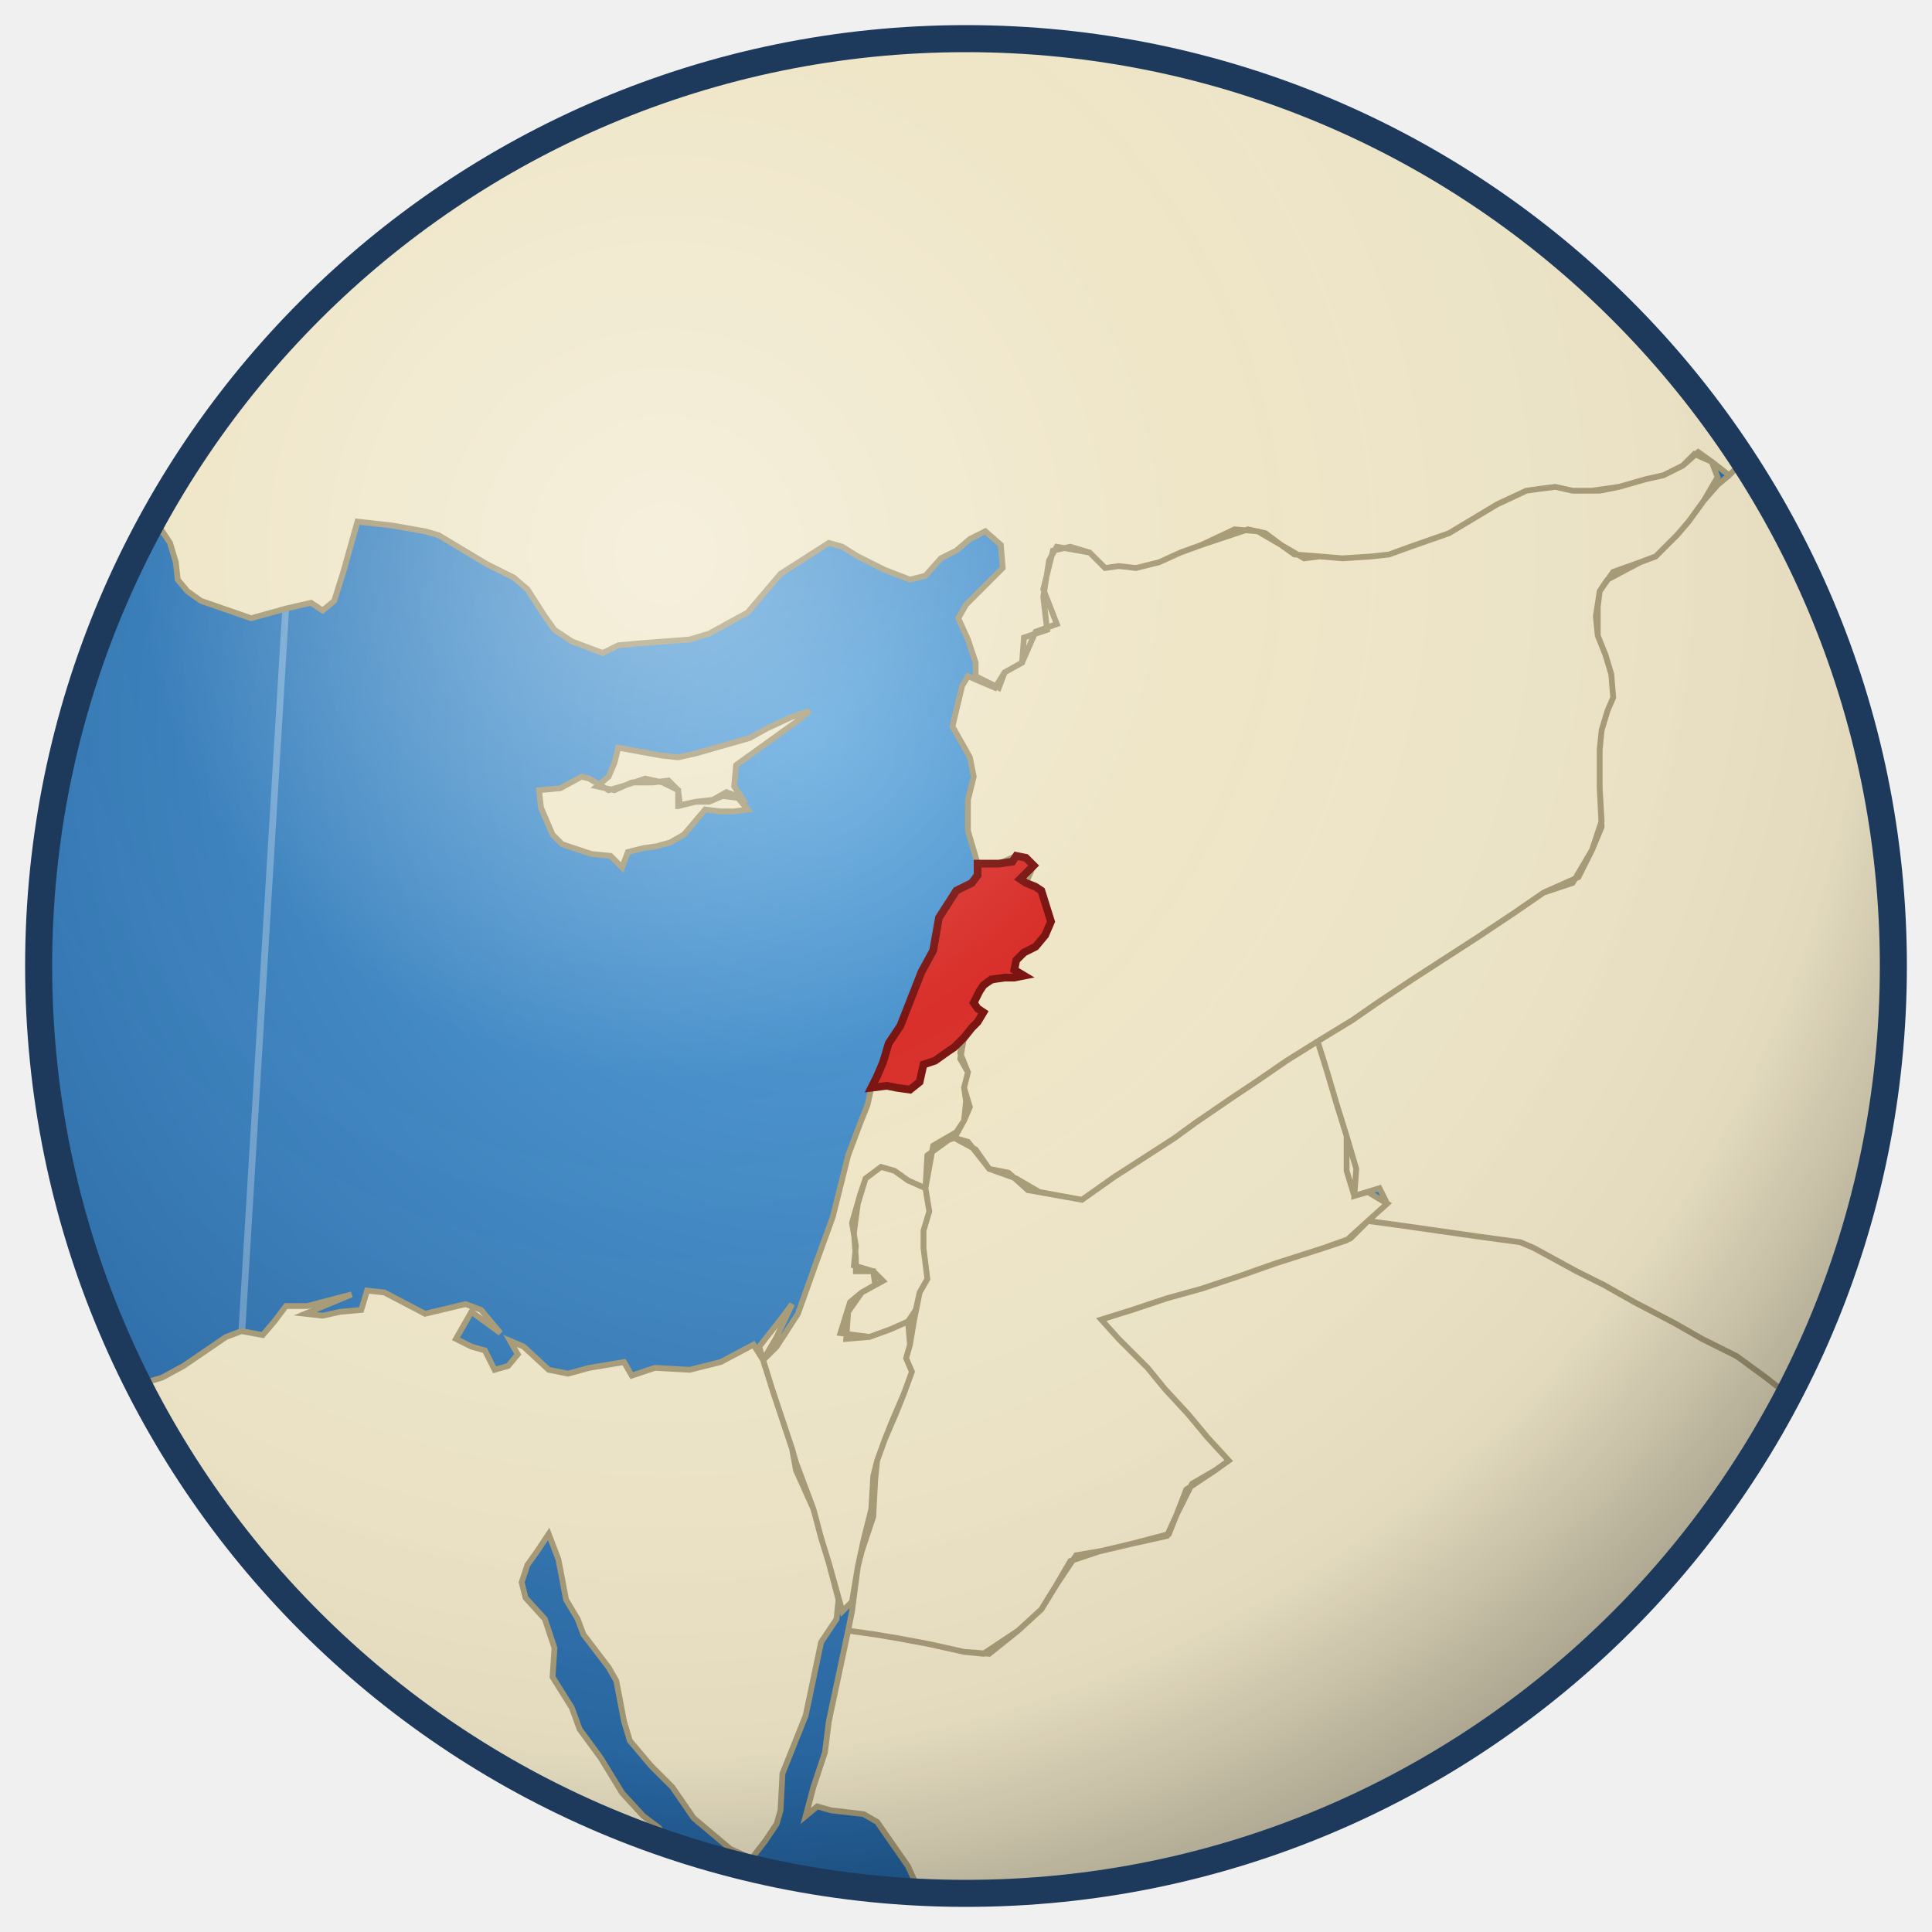
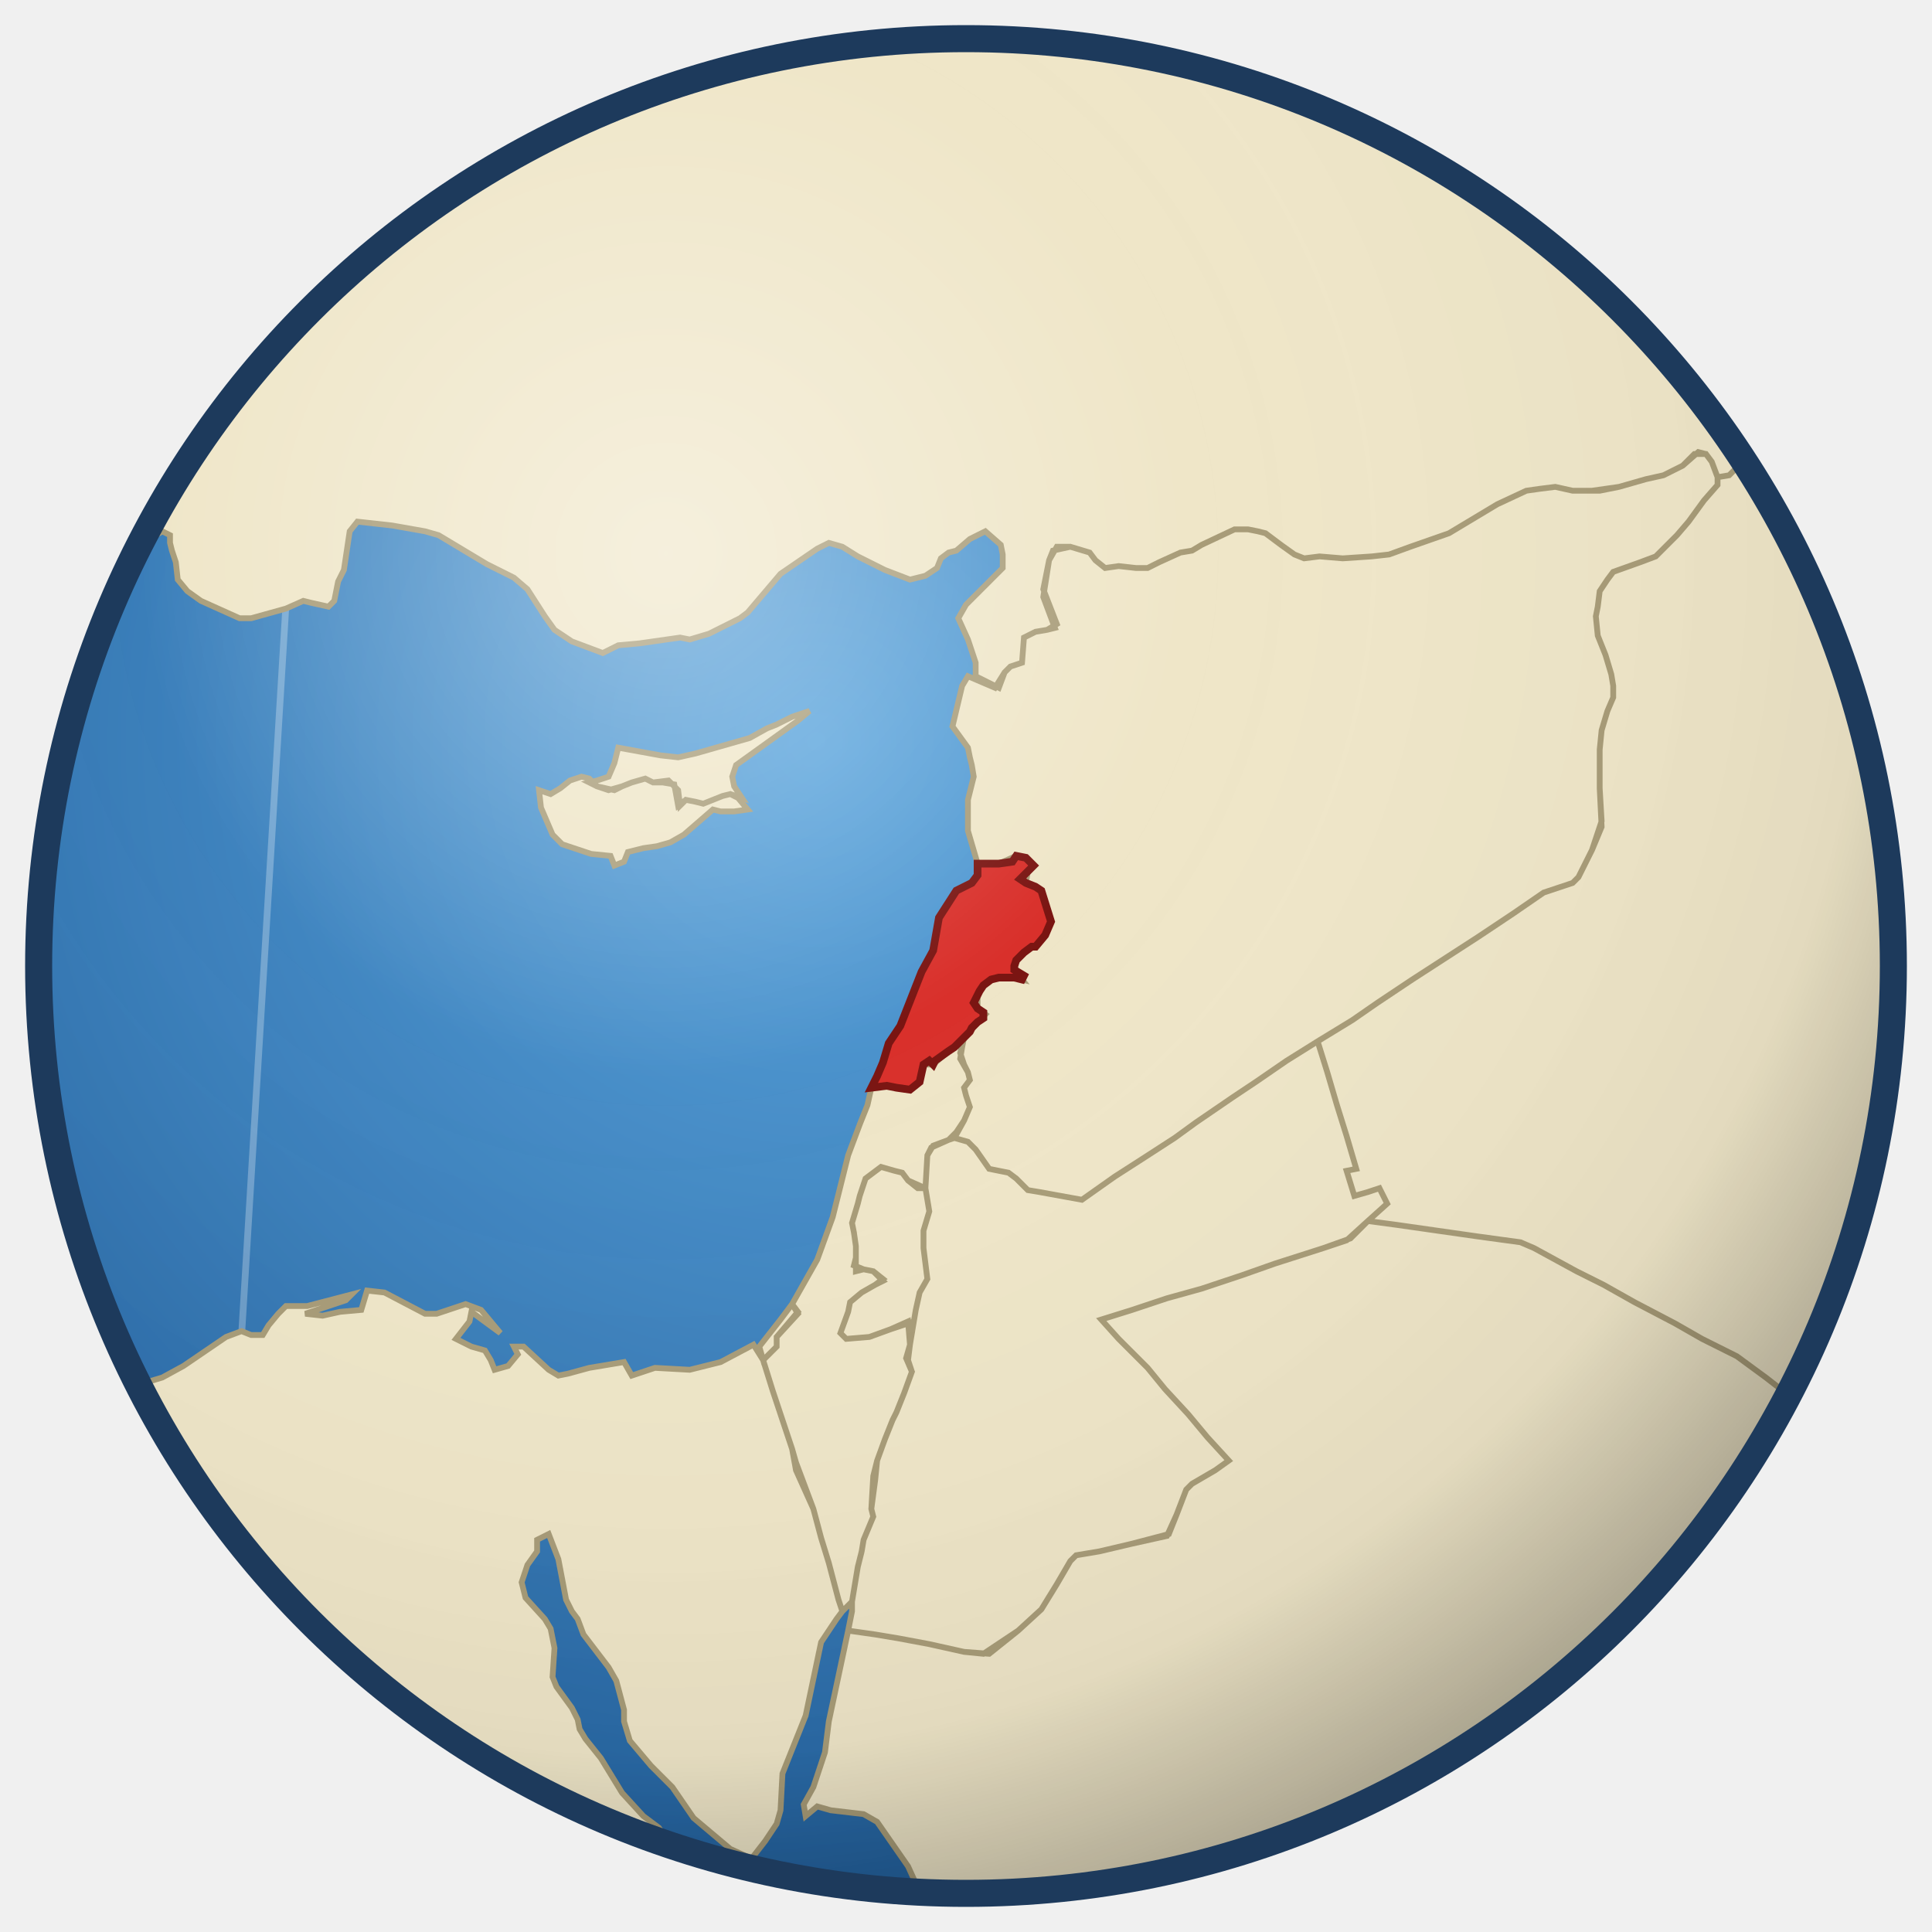
<svg xmlns="http://www.w3.org/2000/svg" viewBox="0 0 100 100">
  <style>.l{fill:#efe6c8;stroke:#a89c78;stroke-width:.3}.g{fill:none;stroke:#fff;stroke-opacity:.28;stroke-width:.35}.t{fill:#d9302b;stroke:#7a1512;stroke-width:.4}.mh{fill:none;stroke:#fff;stroke-width:3.2}.m{fill:none;stroke:#d9302b;stroke-width:1.8}.r{fill:none;stroke:#1d3a5c;stroke-width:1.4}</style>
  <defs>
    <clipPath id="c">
      <circle cx="50" cy="50" r="48" />
    </clipPath>
    <radialGradient id="o" cx="42%" cy="38%" r="65%">
      <stop offset="0" stop-color="#5aa4dc" />
      <stop offset="1" stop-color="#21609e" />
    </radialGradient>
    <radialGradient id="s" cx="34%" cy="28%" r="80%">
      <stop offset="0" stop-color="#fff" stop-opacity=".38" />
      <stop offset=".35" stop-color="#fff" stop-opacity="0" />
      <stop offset=".8" stop-color="#000" stop-opacity=".05" />
      <stop offset="1" stop-color="#000" stop-opacity=".35" />
    </radialGradient>
  </defs>
  <g clip-path="url(#c)">
    <circle cx="50" cy="50" r="48" fill="url(#o)" />
    <path class="g" d="M10.7 100L10.8 97.2L16.7 0M77.6 100L77.5 97.8L73.4 0M0 77.6L11.7 78.4L28 79.2L44.3 79.5L60.6 79.5L76.9 79L93.1 78.1L100 77.6M0 2.1L1.8 2.3L16.1 3.3L30.5 3.9L44.9 4.2L59.4 4.2L73.8 3.8L88.2 3L100 2.1" />
-     <path class="l" d="M94.3 0L94.8 0.8L94.8 1.6L95.5 2L96.4 2.3L97.7 2L98.4 2L100 3L100 4.1L99.6 4.7L99.4 6.5L98.5 6.8L97.4 6.9L97.7 7.9L98.4 8.7L98.4 9.4L98.5 10.3L99.1 11L99.1 12L99.5 13.1L99.5 14.1L100 16.3L99.6 17L99.4 18L100 24.6L99.8 23.2L99.2 22.5L98.2 22.9L97.6 23.3L96.7 23.3L96 23.3L94.4 22.8L93.7 22.6L92.2 22.9L91.2 22.6L90.5 23.6L89.5 24.6L88.6 23.9L87.9 23.4L87.1 24.1L86.1 24.6L85.2 24.8L83.8 25.2L82.8 25.4L81.4 25.4L80.5 25.2L79.7 25.3L79 25.4L77.5 26.1L75 27.6L73 28.3L71.9 28.7L71 28.8L69.5 28.9L68.3 28.8L67.5 28.9L66.3 28.2L65.5 27.6L64.6 27.4L62.2 28.2L61.1 28.6L60 29.1L58.8 29.4L57.9 29.3L57.2 29.4L56.4 28.6L55.4 28.3L54.5 28.5L54 30.5L54.7 32.3L53.6 32.7L52.9 34.3L52 34.8L51.7 35.6L50.5 35L50.5 34.3L50.1 33.1L49.6 32L50 31.3L50.9 30.4L51.9 29.4L51.8 28.2L51 27.5L50.2 27.9L49.5 28.5L48.7 28.9L47.9 29.8L47.1 30L45.8 29.5L44.4 28.8L43.6 28.3L42.9 28.1L40.4 29.7L38.7 31.7L36.7 32.8L35.7 33.1L33.1 33.3L32 33.4L31.2 33.8L29.6 33.2L28.7 32.6L28.2 31.9L27.3 30.5L26.6 29.9L25.2 29.2L22.7 27.7L22 27.5L20.3 27.2L18.5 27L17.8 29.5L17.3 31.1L16.7 31.6L16.1 31.2L14.8 31.5L13 32L10.4 31.1L9.7 30.6L9.2 30L9.1 29.1L8.8 28.1L8.4 27.5L7.4 27.8L5.5 26.7L4.4 26.5L3.7 27.4L2.6 27.7L3.1 26.9L1.4 26.9L0.5 27.3L0 26.5L2.2 26.4L3.2 25.6L4.1 25.1L0.7 24.8L0 24.7L0 23.5L0 0L10.5 0L94.3 0ZM50.1 35L51.5 35.6L52 34.8L52.9 34.3L53 33L54.2 32.6L54 30.9L54.3 29L54.7 28.3L56.4 28.6L57.2 29.4L57.9 29.3L58.8 29.4L60 29.1L61.1 28.6L62.2 28.2L63.9 27.4L65.1 27.5L66.3 28.2L67 28.7L68.3 28.8L69.5 28.9L71 28.8L71.9 28.7L73 28.3L75 27.6L77.5 26.1L79 25.4L79.7 25.3L80.5 25.2L81.4 25.4L82.4 25.4L83.8 25.2L85.2 24.8L86.1 24.6L87.1 24.1L87.7 23.5L88.6 23.9L88.9 24.7L88.2 25.9L87.4 27L86.8 27.7L85.7 28.8L84.9 29.1L83.5 29.6L82.8 30.6L82.7 31.4L82.7 32.9L83.1 33.9L83.4 34.9L83.5 36.1L83.2 36.8L82.9 37.8L82.8 38.8L82.8 40.8L82.9 42.5L82.4 44L81.7 45.4L79.9 46.2L78.3 47.3L76.5 48.5L74.8 49.6L73.1 50.7L71.3 51.9L70 52.8L68.2 53.9L66.6 54.9L65 56L63.8 56.8L61.9 58.1L60.8 58.9L59.1 60L57.7 60.9L56 62.1L53.8 61.7L52.6 61L51.2 60.5L50.5 59.5L49.4 58.9L49.9 58L50.2 57.3L49.9 56.3L50.1 55.5L49.7 54.8L49.9 53.7L50.6 52.9L50.4 51.9L50.9 51L51.7 50.6L52.5 50.6L52.6 49.7L53.4 49L54.1 48.4L54.4 47.7L53.9 46.1L53.1 45.7L53.5 44.8L52.6 44.3L51.7 44.7L50.6 44.7L50.1 43L50.1 42.3L50.1 41.4L50.4 40.2L50.2 39.2L49.3 37.6L49.8 35.5ZM49.1 100L48 98.8L47 96.6L45.4 94.3L44.7 93.9L43 93.7L42.3 93.5L41.7 94L42.1 92.5L42.7 90.7L42.9 89.1L43.9 84.4L45.3 84.6L46.5 84.8L48.1 85.1L49.9 85.5L50.9 85.6L52.7 84.4L53.9 83.3L54.7 82L55.4 80.8L56.9 80.3L58.6 79.9L60.4 79.5L60.9 78.4L61.4 77.1L62.9 76.1L63.6 75.6L62.5 74.4L61.5 73.2L60.3 71.9L59.4 70.8L57.9 69.3L57 68.3L58.6 67.8L60.4 67.2L62.2 66.7L64.3 66L66 65.4L68.5 64.6L69.7 64.2L70.8 63.2L72.3 63.4L74.4 63.7L76.5 64L78.7 64.3L79.4 64.6L81.6 65.8L83 66.5L84.6 67.4L86.7 68.5L88.1 69.3L89.9 70.2L91.4 71.3L93.2 72.7L95.2 74.3L96.9 75.5L99.2 77.1L100 77.7L100 100ZM49.4 58.9L50.1 59.1L51.2 60.5L52.2 60.7L53.2 61.6L56 62.1L57.7 60.9L59.1 60L60.8 58.9L61.9 58.1L63.8 56.8L65 56L66.6 54.9L68.2 53.9L68.7 55.5L69.2 57.2L69.7 58.8L70.2 60.5L70.1 61.9L70.8 61.7L71.8 62.3L70.8 63.2L69.9 64.1L68.5 64.6L66 65.4L64.3 66L62.2 66.7L60.4 67.2L58.6 67.8L57 68.3L57.9 69.3L59.4 70.8L60.3 71.9L61.5 73.2L62.5 74.4L63.6 75.6L62.9 76.1L61.7 76.8L60.9 78.4L60.5 79.4L58.6 79.9L56.9 80.3L55.7 80.5L54.7 82L53.9 83.3L52.7 84.4L51.2 85.6L49.9 85.5L48.1 85.1L46.5 84.8L45.3 84.6L43.9 84.4L44.1 83.4L44.4 81.1L44.6 80.3L45.2 78.5L45.3 76.6L45.4 75.6L45.8 74.5L46.2 73.5L46.8 72.1L47.2 71L46.9 70.3L47.1 69.6L47.3 68.4L47.6 66.9L48 66.2L47.8 64.6L47.8 63.7L48.1 62.7L47.9 61.5L48 59.8L49.1 59ZM49.9 53.7L49.7 54.5L50.1 55.5L49.9 56.3L50 57L49.9 58L49.5 58.6L48.3 59.3L47.9 61.5L47 61.1L46.3 60.6L45.6 60.4L44.8 61L44.5 61.9L44.1 63.3L44.3 64.5L44.2 65.5L45.2 65.8L45.7 66.3L44.6 66.9L44 67.4L43.5 69L45 69.2L46.1 68.8L47 68.4L47.1 69.6L46.9 70.3L47.2 71L46.8 72.1L46.4 73.1L45.8 74.5L45.4 75.6L45.2 76.4L45.1 78.1L44.7 79.7L44.4 81.1L44.1 82.9L43.6 83.4L42.9 80.9L42.5 79.6L42.1 78.1L41.2 76.1L41 75L40.4 73.2L40 72L39.5 70.4L40.2 69.7L41.3 68L42.3 65.2L43.1 63L43.9 59.8L44.5 58.2L44.9 57.2L45.1 56.3L45.9 56.2L47.1 56.4L47.8 55.1L49.1 54.4L49.8 53.8ZM41 67.5L40.2 69.2L39.5 70.4L39.3 69.7L40.4 68.3ZM47.9 61.5L48.1 62.7L47.8 63.7L47.8 64.6L48 66.2L47.6 66.9L47.4 67.8L47 68.4L46.1 68.8L45 69.2L43.8 69.3L43.9 67.9L44.6 66.9L45.3 66.5L45.2 65.8L44.3 65.8L44.3 65.1L44.2 63.8L44.4 62.3L44.8 61L45.6 60.4L46.3 60.6L47 61.1ZM100 77.7L99.2 77.1L96.9 75.5L95.2 74.3L93.2 72.7L91.4 71.3L89.9 70.2L88.1 69.3L86.7 68.5L84.6 67.4L83 66.5L81.6 65.8L79.4 64.6L78.7 64.3L76.5 64L74.4 63.7L72.3 63.4L70.8 63.2L71.8 62.3L71.4 61.5L70.1 61.9L69.7 60.6L69.7 58.8L69.2 57.2L68.7 55.5L68.2 53.9L70 52.8L71.3 51.9L73.1 50.7L74.8 49.6L76.5 48.5L78.3 47.3L79.9 46.2L81.4 45.7L82.4 44L82.9 42.8L82.8 40.8L82.8 38.8L82.9 37.8L83.2 36.8L83.5 36.1L83.4 34.9L83.1 33.9L82.7 32.9L82.6 31.9L82.8 30.6L83.2 30L84.9 29.1L85.7 28.8L86.8 27.7L87.4 27L88.2 25.9L88.9 25.1L89.5 24.6L90.5 23.6L91 22.7L91.8 22.9L93.1 22.5L94.2 22.8L95.7 23.3L96.7 23.3L97.6 23.3L98.2 22.9L98.9 22.5L99.7 22.9L99.9 24.4L100 77.7ZM100 18.2L99.5 17.5L100 16.4L100 18.2ZM100 14.4L99.5 13.1L99.3 12.4L99.1 11L98.5 10.3L98.4 9.4L98.4 8.7L97.8 8.2L97.6 7.5L97.9 6.8L99.1 6.8L99.6 4.7L100 4.1L100 14.4ZM1.1 32.9L0.3 32.7L0.7 31.9L0.5 31.1L1.2 30.3L1.8 29.9L3.4 29.4L3.1 31L2.6 31.5L1.9 32.1ZM0 69.5L2.6 69.9L4.4 70.9L5.4 71.6L6.6 71.8L7.4 71.6L8.4 71.3L9.5 70.7L11.7 69.2L12.5 68.9L13.6 69.1L14.2 68.4L14.8 67.6L15.9 67.6L18.2 67L15.8 68L16.7 68.1L17.6 67.9L18.7 67.8L19 66.8L19.9 66.9L22 68L24.1 67.5L24.9 67.8L25.9 69L24.4 67.9L23.6 69.3L24.4 69.7L25.1 69.9L25.6 70.9L26.3 70.7L26.8 70.1L26.4 69.4L27.1 69.7L28.4 70.9L29.4 71.1L30.5 70.8L32.3 70.5L32.7 71.2L33.9 70.8L35.7 70.9L37.3 70.5L39 69.6L39.5 70.4L40 72L40.4 73.2L41 75L41.2 75.7L42.1 78.1L42.5 79.6L42.9 80.9L43.4 82.8L43.3 83.8L42.5 85L41.7 88.8L40.5 91.8L40.4 93.7L40.2 94.4L39.6 95.3L38.9 96.2L37.8 95.7L35.9 94.1L34.8 92.5L33.7 91.4L32.6 90.1L32.3 89.1L31.9 87L31.5 86.3L30.2 84.6L29.9 83.8L29.3 82.8L28.9 80.7L28.4 79.4L27.8 80.3L27.3 81L27 81.9L27.2 82.7L28.2 83.8L28.7 85.3L28.6 86.8L29.6 88.4L30 89.5L31.1 91L32.2 92.8L33.3 94L34.1 94.6L34.5 95.2L34.5 96.6L34.5 97.3L35.2 98.7L35.4 99.4L36.1 99.9L0 100ZM38.4 41.3L37.6 41L36.9 41.4L36 41.5L35.2 41.7L35.1 40.9L34.6 40.4L33.8 40.5L32.7 40.5L31.8 40.9L30.9 40.7L31.5 40.2L31.8 39.5L32 38.7L33.1 38.9L34.2 39.1L35.1 39.2L36 39L38.8 38.2L39.7 37.7L41 37.1L41.9 36.8L41.3 37.3L38.1 39.6L38 40.7ZM30.5 40.3L31.5 40.9L32.2 40.7L33.4 40.3L34.3 40.5L35.1 40.9L35.1 41.7L36 41.5L36.7 41.5L37.4 41.2L38.2 41.3L38.7 41.9L38 42L37.3 42L36.5 41.9L35.4 43.2L34.7 43.6L34 43.8L33.3 43.9L32.5 44.1L32.2 44.9L31.6 44.3L30.6 44.2L29.1 43.7L28.6 43.2L28 41.8L27.9 40.9L29 40.8L30.1 40.2ZM100 3L99 2.2L97.7 2L96.8 2.3L95.5 2L94.8 1.6L94.8 0.8L94.3 0L100 0Z" />
-     <path class="t" d="M50.6 44.7L51.7 44.7L52.4 44.6L52.6 44.3L53.1 44.4L53.5 44.8L53.2 45.1L52.8 45.5L53.1 45.7L53.6 45.9L53.9 46.1L54.4 47.7L54.1 48.4L53.6 49L53 49.3L52.6 49.7L52.5 50.2L53 50.5L52.5 50.6L52 50.6L51.3 50.7L50.9 51L50.7 51.3L50.4 51.9L50.6 52.2L50.9 52.4L50.6 52.9L50.3 53.2L49.9 53.7L49.4 54.2L49.1 54.4L48.4 54.9L47.8 55.1L47.6 56L47.1 56.4L46.4 56.3L45.9 56.2L45.1 56.3L45.4 55.7L45.7 55L46 54L46.6 53.1L47.7 50.3L48.3 49.2L48.6 47.5L49.5 46.1L50.3 45.7L50.6 45.3Z" />
+     <path class="l" d="M94.3 0L94.8 0.8L95 1.3L95.5 2L96.4 2.3L97.7 2L98.4 2L99 2.2L100 3L100 4.1L99.6 4.7L99.4 6.5L99.1 6.8L98.5 6.8L97.9 6.8L97.4 6.9L97.6 7.5L97.7 7.9L98 8.5L98.4 8.7L98.4 9.4L98.3 9.8L98.5 10.3L98.9 10.8L99.1 12L99.3 12.4L99.5 13.1L99.5 14.1L100 14.4L100 16.3L99.6 17L99.5 17.5L99.4 18L100 18.2L100 24.6L99.8 23.2L99.5 22.7L98.9 22.5L98.2 22.9L97.6 23.3L96.7 23.3L96 23.3L94.4 22.8L93.7 22.6L93.1 22.5L92.2 22.9L91.8 22.9L91.2 22.6L90.5 23.6L89.5 24.6L88.9 24.7L88.6 23.9L88.3 23.5L87.9 23.4L87.1 24.1L86.1 24.6L85.2 24.8L83.8 25.2L82.8 25.4L81.4 25.4L80.5 25.2L79.7 25.3L79 25.4L77.5 26.1L75 27.6L73 28.3L71.9 28.7L71 28.8L69.5 28.9L68.3 28.8L67.5 28.9L67 28.7L66.3 28.2L65.5 27.6L65.1 27.5L64.6 27.4L63.9 27.4L62.2 28.2L61.7 28.5L61.1 28.6L60 29.1L59.4 29.4L58.8 29.4L57.9 29.3L57.2 29.4L56.7 29L56.4 28.6L55.4 28.3L54.7 28.3L54.3 29L54 30.5L54.7 32.3L54.2 32.6L53.6 32.7L53 33L52.9 34.3L52.3 34.5L52 34.8L51.7 35.6L50.5 35L50.5 34.3L50.1 33.1L49.6 32L50 31.3L50.9 30.4L51.9 29.4L51.9 28.7L51.8 28.2L51 27.5L50.2 27.9L49.5 28.5L49.1 28.6L48.7 28.9L48.5 29.4L47.9 29.8L47.1 30L45.8 29.5L44.4 28.8L43.6 28.3L42.9 28.1L42.3 28.4L40.4 29.7L38.7 31.7L38.3 32L36.7 32.8L35.7 33.1L35.2 33L33.1 33.3L32 33.4L31.2 33.8L29.6 33.2L28.7 32.6L28.2 31.9L27.3 30.5L26.6 29.9L25.2 29.2L22.7 27.7L22 27.5L20.3 27.2L18.5 27L18.1 27.5L17.8 29.5L17.5 30.1L17.3 31.1L17 31.4L16.1 31.2L15.7 31.1L14.8 31.5L13 32L12.4 32L10.4 31.1L9.7 30.6L9.2 30L9.1 29.1L8.9 28.5L8.8 28.1L8.8 27.7L8.4 27.5L7.9 27.8L7.4 27.8L6.8 27.5L5.5 26.7L4.4 26.5L3.7 27.4L3.2 27.7L2.6 27.7L3.1 26.9L1.4 26.9L0.5 27.3L0 27.2L0 26.5L0.4 26.4L2.2 26.4L2.6 26.2L3.2 25.6L4.1 25.1L3.5 24.8L0.7 24.8L0 24.7L0 23.5L0 22.9L0 0L10.5 0L94.3 0ZM50.1 35L51.5 35.6L52 34.8L52.3 34.5L52.9 34.3L53 33L53.6 32.7L54.2 32.6L54.6 32.5L54 30.9L54.3 29L54.5 28.5L55.4 28.3L56.4 28.6L56.7 29L57.2 29.4L57.9 29.3L58.8 29.4L59.4 29.4L60 29.1L61.1 28.6L61.7 28.5L62.2 28.2L63.9 27.4L64.6 27.4L65.1 27.5L65.5 27.6L66.3 28.2L67 28.7L67.5 28.9L68.3 28.8L69.5 28.9L71 28.8L71.9 28.7L73 28.3L75 27.6L77.5 26.1L79 25.4L79.7 25.3L80.5 25.2L81.4 25.4L82.4 25.4L83.8 25.2L85.2 24.8L86.1 24.6L87.1 24.1L87.7 23.5L88.3 23.5L88.6 23.9L88.9 24.7L88.9 25.1L88.2 25.9L87.4 27L86.8 27.7L85.7 28.8L84.9 29.1L83.5 29.6L83.2 30L82.8 30.6L82.7 31.4L82.6 31.9L82.7 32.9L83.1 33.9L83.4 34.9L83.5 35.5L83.5 36.1L83.2 36.8L82.9 37.8L82.8 38.8L82.8 40.8L82.9 42.5L82.4 44L81.7 45.4L81.4 45.7L79.9 46.2L78.3 47.3L76.5 48.5L74.8 49.6L73.1 50.7L71.3 51.9L70 52.8L68.2 53.9L66.6 54.9L65 56L63.8 56.8L61.9 58.1L60.8 58.9L59.1 60L57.7 60.9L56 62.1L53.8 61.7L53.2 61.6L52.6 61L52.2 60.7L51.2 60.5L50.5 59.5L50.1 59.1L49.4 58.9L49.9 58L50.2 57.3L50 56.7L49.9 56.3L50.2 55.9L50.1 55.5L49.9 55.1L49.7 54.5L49.9 53.7L50.2 53.4L50.6 52.9L51 52.5L50.6 52.2L50.6 51.4L50.9 51L51.3 50.7L51.7 50.6L52.5 50.6L52.9 50.7L52.5 50.2L52.6 49.7L53 49.3L53.4 49L54.1 48.4L54.4 47.7L53.9 46.1L53.1 45.7L53.2 45.1L53.5 44.8L53.1 44.4L52.6 44.3L51.7 44.7L50.6 44.7L50.1 43L50.1 42.3L50.1 41.4L50.4 40.2L50.3 39.6L50.2 39.2L50.1 38.7L49.3 37.6L49.8 35.5ZM49.1 100L48 98.8L47 96.6L45.4 94.3L44.7 93.9L43 93.7L42.3 93.5L41.7 94L41.6 93.4L42.1 92.5L42.7 90.7L42.9 89.1L43.9 84.4L45.3 84.6L46.5 84.8L48.1 85.1L49.9 85.5L50.9 85.6L52.7 84.4L53.9 83.3L54.7 82L55.4 80.8L55.7 80.5L56.9 80.3L58.6 79.9L60.4 79.5L60.9 78.4L61.4 77.1L61.7 76.8L62.9 76.1L63.6 75.6L62.5 74.4L61.5 73.2L60.3 71.9L59.4 70.8L57.9 69.3L57 68.3L58.6 67.8L60.4 67.2L62.2 66.7L64.3 66L66 65.4L68.5 64.6L69.7 64.2L70.8 63.2L72.3 63.4L74.4 63.7L76.5 64L78.7 64.3L79.4 64.6L81.6 65.8L83 66.5L84.6 67.4L86.7 68.5L88.1 69.3L89.9 70.2L91.4 71.3L93.2 72.7L95.2 74.3L96.9 75.5L99.2 77.1L100 77.7L100 100ZM49.4 58.9L50.1 59.1L50.5 59.5L51.2 60.5L52.2 60.7L52.6 61L53.2 61.6L53.8 61.7L56 62.1L57.7 60.9L59.1 60L60.8 58.9L61.9 58.1L63.8 56.8L65 56L66.6 54.9L68.2 53.9L68.7 55.5L69.2 57.2L69.7 58.8L70.2 60.5L69.7 60.6L70.1 61.9L70.8 61.7L71.4 61.5L71.8 62.3L70.8 63.2L69.9 64.1L68.5 64.6L66 65.4L64.3 66L62.2 66.7L60.4 67.2L58.6 67.8L57 68.3L57.9 69.3L59.4 70.8L60.3 71.9L61.5 73.2L62.5 74.4L63.6 75.6L62.9 76.1L61.7 76.8L61.4 77.1L60.9 78.4L60.5 79.4L58.6 79.9L56.9 80.3L55.7 80.5L55.4 80.8L54.7 82L53.9 83.3L52.7 84.4L51.2 85.6L49.9 85.5L48.1 85.1L46.5 84.8L45.3 84.6L43.9 84.4L44.1 83.4L44.1 82.9L44.4 81.1L44.6 80.3L44.7 79.7L45.2 78.5L45.1 78.1L45.3 76.6L45.4 75.6L45.8 74.5L46.2 73.5L46.4 73.1L46.8 72.1L47.2 71L47 70.4L47.1 69.6L47.3 68.4L47.4 67.8L47.6 66.9L48 66.2L47.8 64.6L47.8 63.7L48.1 62.7L47.9 61.5L48 59.8L48.2 59.4L49.1 59ZM49.9 53.7L49.8 54.2L49.7 54.8L50.1 55.5L50.2 55.9L49.9 56.3L50 56.7L50.2 57.3L49.9 58L49.5 58.6L49.1 59L48.3 59.3L48 59.8L47.9 61.5L47 61.1L46.7 60.7L46.3 60.6L45.6 60.4L44.8 61L44.5 61.9L44.4 62.3L44.1 63.3L44.2 63.8L44.3 64.5L44.3 65.1L44.2 65.5L44.7 65.7L45.2 65.8L45.7 66.2L45.3 66.5L44.6 66.9L44 67.4L43.9 67.9L43.5 69L43.8 69.3L45 69.2L46.1 68.8L47 68.4L47.1 69.6L46.9 70.3L47.2 71L46.8 72.1L46.4 73.1L46.2 73.5L45.8 74.5L45.4 75.6L45.2 76.4L45.1 78.1L45.2 78.5L44.7 79.7L44.6 80.3L44.4 81.1L44.1 82.9L43.6 83.4L43.4 82.8L42.9 80.9L42.5 79.6L42.1 78.1L41.2 76.1L41 75L40.4 73.2L40 72L39.5 70.4L40.2 69.7L40.2 69.2L41.3 68L41 67.5L42.3 65.2L43.1 63L43.9 59.8L44.5 58.2L44.9 57.2L45.1 56.3L45.9 56.2L46.4 56.3L47.1 56.4L47.6 56L47.8 55.1L48.3 55.1L49.1 54.4L49.8 53.8ZM41 67.5L41.3 67.9L40.2 69.2L40.2 69.7L39.5 70.4L39.3 69.7L40.4 68.3ZM47.9 61.5L48.1 62.7L47.8 63.7L47.8 64.6L48 66.2L47.6 66.9L47.4 67.8L47.3 68.4L46.1 68.8L45 69.2L43.8 69.3L43.5 69L43.9 67.9L44 67.4L44.6 66.9L45.3 66.5L45.7 66.3L45.2 65.8L44.7 65.7L44.3 65.8L44.3 65.1L44.3 64.5L44.2 63.8L44.1 63.3L44.4 62.3L44.5 61.9L44.8 61L45.6 60.4L46.3 60.6L46.7 60.7L47 61.1L47.5 61.5ZM100 77.7L99.2 77.1L96.9 75.5L95.2 74.3L93.2 72.7L91.4 71.3L89.9 70.2L88.1 69.3L86.7 68.5L84.6 67.4L83 66.5L81.6 65.8L79.4 64.6L78.7 64.3L76.5 64L74.4 63.7L72.3 63.4L70.8 63.2L71.8 62.3L71.4 61.5L70.8 61.7L70.1 61.9L69.7 60.6L70.2 60.5L69.7 58.8L69.2 57.2L68.7 55.5L68.2 53.9L70 52.8L71.3 51.9L73.1 50.7L74.8 49.6L76.5 48.5L78.3 47.3L79.9 46.2L81.4 45.7L81.7 45.4L82.4 44L82.9 42.8L82.8 40.8L82.8 38.8L82.9 37.8L83.2 36.8L83.5 36.1L83.5 35.5L83.4 34.9L83.1 33.9L82.7 32.9L82.6 31.9L82.7 31.4L82.8 30.6L83.2 30L83.5 29.6L84.9 29.1L85.7 28.8L86.8 27.7L87.4 27L88.2 25.9L88.9 25.1L88.9 24.7L89.5 24.6L90.5 23.6L91 22.7L91.8 22.9L92.2 22.9L93.1 22.5L93.7 22.6L94.2 22.8L95.7 23.3L96.7 23.3L97.6 23.3L98.2 22.9L98.6 22.5L99.2 22.5L99.7 22.9L99.9 24.4L100 77.7ZM100 18.2L99.5 18.2L99.5 17.5L99.6 17L100 16.4L100 18.2ZM100 14.4L99.6 14.3L99.5 13.1L99.3 12.4L99.1 12L99.1 11L98.5 10.3L98.3 9.8L98.4 9.4L98.4 9L98 8.5L97.7 7.9L97.6 7.5L97.3 7L97.9 6.8L98.5 6.8L99.1 6.8L99.4 6.5L99.6 4.7L99.9 4.2L100 14.4ZM1.6 28.3L1.2 28L1.5 27.6L1.7 28ZM1.1 32.9L0.6 33.1L0.3 32.7L0.7 31.9L0.5 31.3L0.9 30.8L1.2 30.3L1.8 29.9L3.4 29.4L3.8 29.3L3.7 29.8L3.1 31L2.6 31.5L2.7 32L1.9 32.1ZM0 69.5L2.6 69.9L4.4 70.9L5.4 71.6L6 71.8L6.6 71.8L7.4 71.6L8.4 71.3L9.5 70.7L11.7 69.2L12.5 68.9L13 69.1L13.6 69.1L13.9 68.6L14.4 68L14.8 67.6L15.9 67.6L18.2 67L17.9 67.3L15.8 68L16.7 68.1L17.6 67.9L18.7 67.8L19 66.8L19.9 66.9L22 68L22.6 68L24.1 67.5L24.9 67.8L25.9 69L24.4 67.9L24.3 68.4L23.6 69.3L24.4 69.7L25.1 69.9L25.4 70.4L25.6 70.9L26.3 70.7L26.8 70.1L26.6 69.7L27.1 69.7L28.4 70.9L28.9 71.2L29.4 71.1L30.5 70.8L32.3 70.5L32.7 71.2L33.9 70.8L35.7 70.9L37.3 70.5L39 69.6L39.5 70.4L40 72L40.4 73.2L41 75L41.2 75.7L42.1 78.1L42.5 79.6L42.9 80.9L43.4 82.8L43.6 83.4L43.3 83.8L42.5 85L41.7 88.8L40.5 91.8L40.4 93.7L40.2 94.4L39.6 95.3L38.9 96.2L37.8 95.7L35.9 94.1L34.8 92.5L33.7 91.4L32.6 90.1L32.3 89.1L32.3 88.5L31.9 87L31.5 86.3L30.2 84.6L29.9 83.8L29.6 83.4L29.3 82.8L28.9 80.7L28.4 79.4L27.8 79.7L27.8 80.3L27.3 81L27 81.9L27.2 82.7L28.2 83.8L28.5 84.3L28.7 85.3L28.6 86.8L28.8 87.3L29.6 88.4L29.9 89L30 89.5L30.3 90L31.1 91L32.2 92.8L33.3 94L34.1 94.6L34.5 95.2L34.5 96.6L34.5 97.3L35.2 98.7L35.4 99.4L36.1 99.9L0 100ZM38.4 41.3L37.8 41.1L37.4 41.2L36.9 41.4L36.4 41.6L36 41.5L35.5 41.4L35.2 41.7L35.1 40.9L34.6 40.4L33.8 40.5L33.4 40.3L32.7 40.5L32.2 40.7L31.8 40.9L30.9 40.7L30.5 40.5L30.9 40.4L31.5 40.2L31.8 39.5L32 38.7L33.1 38.9L34.2 39.1L35.1 39.2L36 39L38.8 38.2L39.7 37.7L40.2 37.5L41 37.1L41.9 36.8L41.3 37.3L38.1 39.6L37.9 40.2L38 40.7ZM30.5 40.3L30.9 40.7L31.5 40.9L32.2 40.7L32.7 40.5L33.4 40.3L33.8 40.5L34.3 40.5L34.9 40.6L35.1 41.7L35.5 41.4L36 41.5L36.4 41.6L36.9 41.4L37.4 41.2L37.8 41.1L38.2 41.3L38.7 41.9L38 42L37.3 42L36.9 41.9L35.4 43.2L34.7 43.6L34 43.8L33.3 43.9L32.5 44.1L32.3 44.6L31.8 44.8L31.6 44.3L30.6 44.2L29.1 43.7L28.6 43.2L28 41.8L27.9 40.9L28.5 41.1L29 40.8L29.5 40.4L30.1 40.2ZM100 3L99 2.2L98.4 2L97.7 2L96.8 2.3L95.5 2L94.8 1.6L94.8 0.8L94.3 0L100 0Z" />
+     <path class="t" d="M50.6 44.7L51.7 44.7L52.4 44.6L52.6 44.3L53.1 44.4L53.5 44.8L53.2 45.1L52.8 45.5L53.1 45.7L53.6 45.9L53.9 46.1L54.4 47.7L54.1 48.4L53.6 49L53.4 49L53 49.3L52.6 49.7L52.5 50L52.5 50.2L53 50.5L52.9 50.7L52.5 50.6L52 50.6L51.7 50.6L51.3 50.7L50.9 51L50.7 51.3L50.4 51.9L50.6 52.2L50.9 52.4L50.9 52.7L50.6 52.9L50.3 53.2L50.2 53.4L49.9 53.7L49.4 54.2L49.1 54.4L48.4 54.9L48.3 55.1L48.1 54.9L47.8 55.1L47.6 56L47.1 56.4L46.4 56.3L45.9 56.2L45.1 56.3L45.4 55.7L45.7 55L46 54L46.6 53.1L47.7 50.3L48.3 49.2L48.6 47.5L49.5 46.1L50.3 45.7L50.6 45.3Z" />
    <circle cx="50" cy="50" r="48" fill="url(#s)" />
  </g>
  <circle class="r" cx="50" cy="50" r="48" />
</svg>
